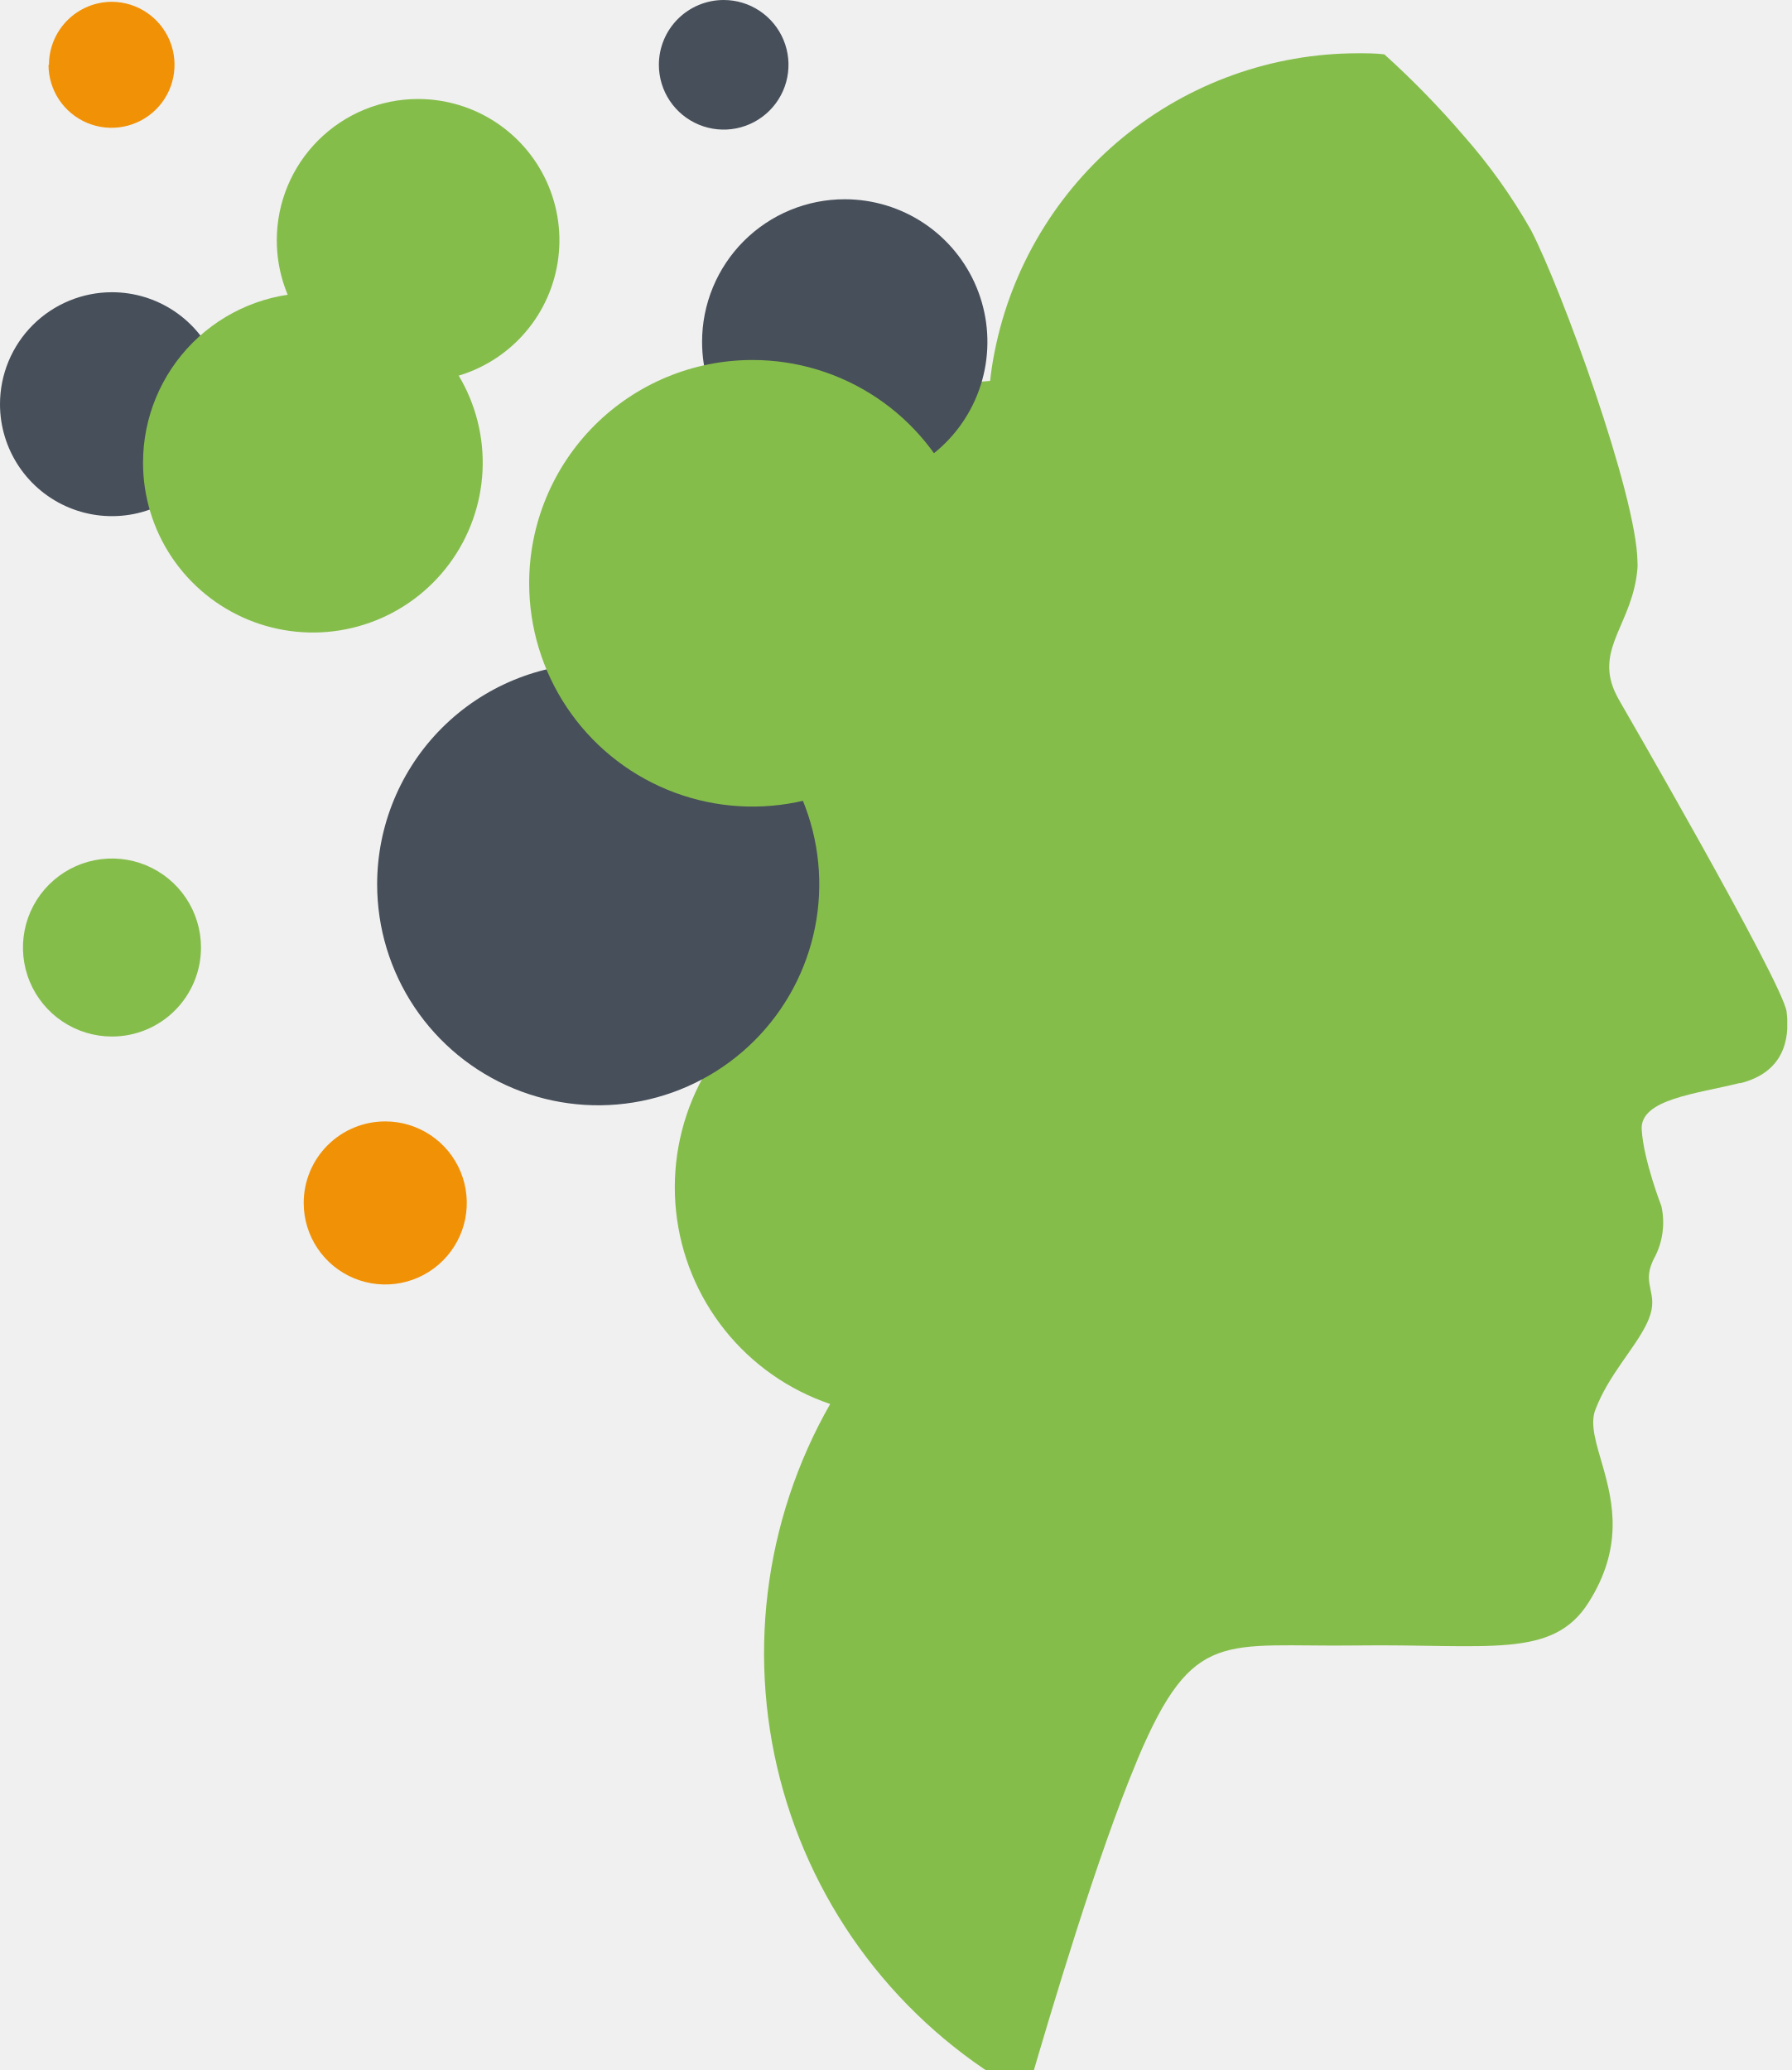
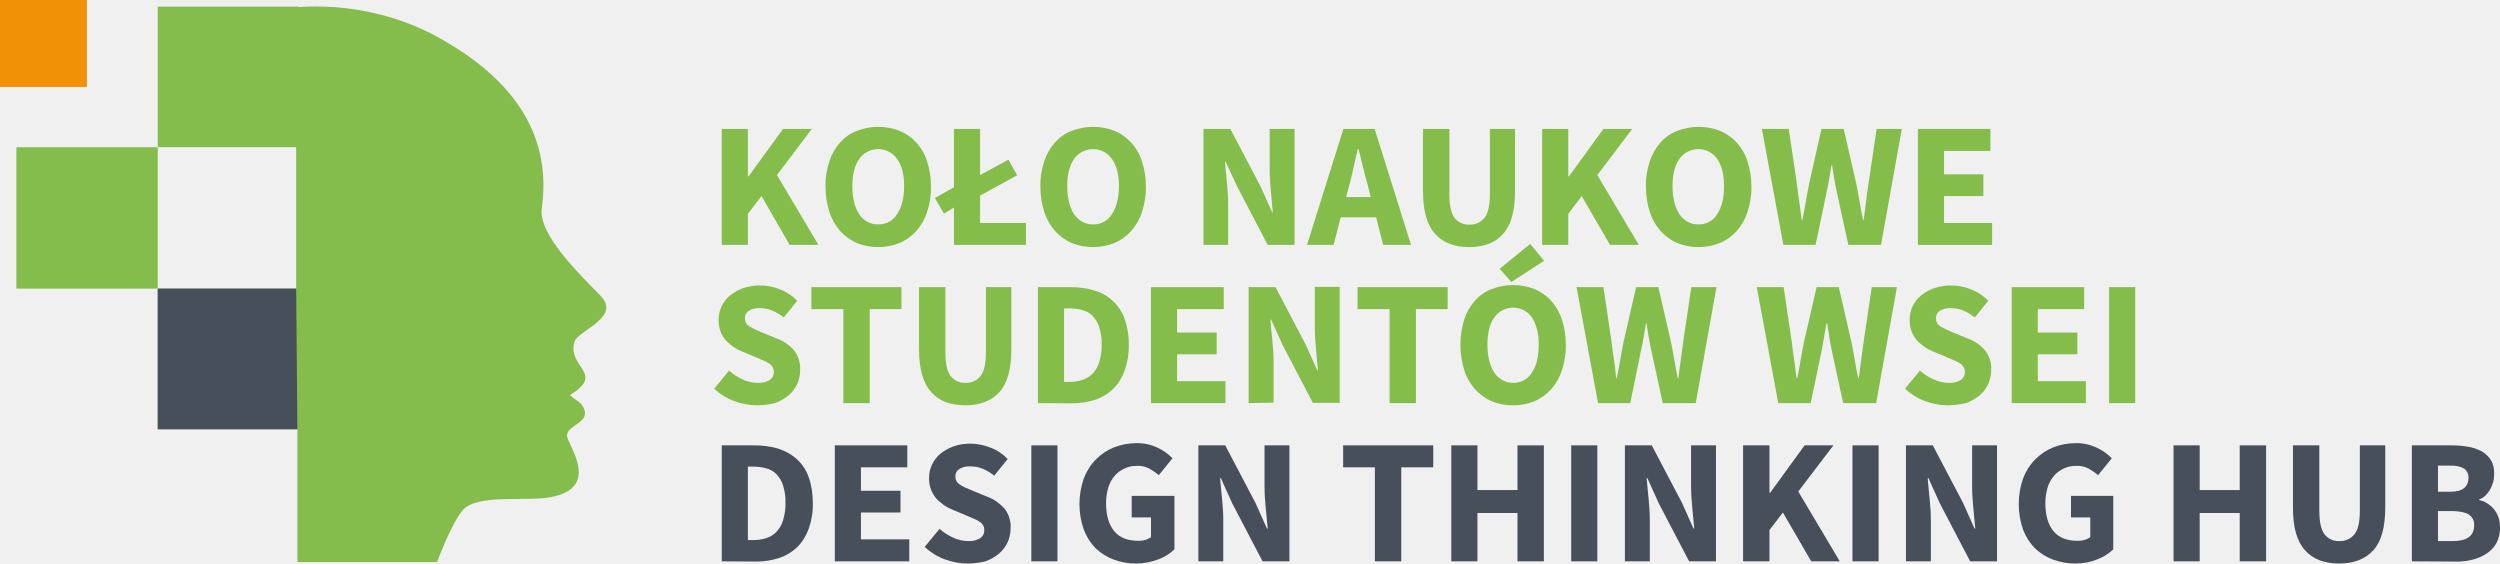
- <svg xmlns="http://www.w3.org/2000/svg" width="199" height="230" viewBox="0 0 199 230" fill="none">
-   <g clip-path="url(#clip0_39_11)">
-     <path d="M73.2 7.2C73.2 8.624 73.622 10.016 74.413 11.2C75.204 12.384 76.329 13.307 77.645 13.852C78.96 14.397 80.408 14.54 81.805 14.262C83.201 13.984 84.484 13.298 85.491 12.291C86.498 11.284 87.184 10.001 87.462 8.605C87.739 7.208 87.597 5.76 87.052 4.445C86.507 3.129 85.584 2.005 84.4 1.213C83.216 0.422 81.824 0 80.4 0C78.49 0 76.659 0.759 75.309 2.109C73.959 3.459 73.2 5.29 73.2 7.2Z" fill="#474F5A" />
-     <path d="M193.31 120.33C188.55 121.53 182.2 122.11 182.39 125.49C182.58 128.87 184.58 134.02 184.58 134.02C185.012 135.973 184.731 138.015 183.79 139.78C183.715 139.913 183.648 140.049 183.59 140.19C182.41 142.83 184.32 143.69 183.19 146.52C183.11 146.72 183.02 146.93 182.92 147.13C181.57 149.91 178.72 152.76 177.24 156.64C176.61 158.28 177.35 160.41 178.09 162.99C179.22 166.99 180.35 171.99 176.46 178.1C172.46 184.37 165.33 182.64 150.65 182.83C135.97 183.02 132.59 180.83 126.44 195.33L126.26 195.78C121.98 206 116.8 223.3 114.06 232.78C107.53 229.227 101.775 224.408 97.131 218.603C92.487 212.799 89.048 206.126 87.015 198.976C84.982 191.826 84.396 184.342 85.291 176.962C86.187 169.583 88.546 162.456 92.23 156C87.628 154.44 83.57 151.595 80.536 147.8C77.502 144.006 75.618 139.421 75.109 134.589C74.6 129.758 75.486 124.881 77.662 120.537C79.839 116.193 83.215 112.564 87.39 110.08C81.582 105.084 77.393 98.472 75.356 91.087C73.319 83.702 73.526 75.878 75.95 68.611C78.375 61.343 82.908 54.963 88.972 50.281C95.036 45.599 102.356 42.827 110 42.32C110.12 41.2 110.29 40.11 110.51 39.03C112.369 29.696 117.407 21.296 124.764 15.259C132.121 9.222 141.343 5.922 150.86 5.92C151.86 5.92 152.86 5.92 153.8 6.04C156.9 8.839 159.819 11.832 162.54 15C165.413 18.245 167.94 21.781 170.08 25.55C173.46 32.04 181.86 55.1 181.92 62.44C181.936 62.676 181.936 62.913 181.92 63.15C181.42 69.22 177.27 71.94 179.37 76.78C179.51 77.07 179.66 77.39 179.83 77.7C179.83 77.7 198.1 109.25 198.49 112.42C198.88 115.59 198.1 119.17 193.33 120.36" fill="#85BD4B" />
-     <path d="M12.44 115.17C10.484 115.17 8.572 114.59 6.945 113.503C5.319 112.416 4.051 110.872 3.303 109.065C2.554 107.257 2.358 105.269 2.74 103.35C3.121 101.432 4.063 99.67 5.447 98.287C6.83 96.903 8.592 95.962 10.51 95.58C12.429 95.198 14.417 95.394 16.224 96.143C18.032 96.891 19.576 98.159 20.663 99.785C21.75 101.412 22.33 103.324 22.33 105.28C22.33 106.579 22.074 107.865 21.577 109.065C21.08 110.265 20.352 111.355 19.433 112.273C18.515 113.192 17.424 113.92 16.224 114.417C15.025 114.914 13.739 115.17 12.44 115.17Z" fill="#85BD4B" />
-     <path d="M33.74 133.66C33.74 135.452 34.271 137.204 35.267 138.694C36.262 140.183 37.677 141.345 39.333 142.03C40.988 142.716 42.81 142.896 44.568 142.546C46.325 142.196 47.939 141.334 49.206 140.066C50.473 138.799 51.336 137.185 51.686 135.428C52.035 133.67 51.856 131.848 51.17 130.193C50.485 128.537 49.323 127.123 47.834 126.127C46.343 125.131 44.592 124.6 42.8 124.6C40.397 124.6 38.093 125.555 36.394 127.254C34.694 128.953 33.74 131.257 33.74 133.66Z" fill="#F19106" />
-     <path d="M30.75 26.73C30.756 29.834 31.682 32.866 33.41 35.444C35.139 38.022 37.593 40.03 40.463 41.214C43.332 42.397 46.488 42.704 49.531 42.095C52.575 41.486 55.37 39.988 57.562 37.791C59.755 35.594 61.247 32.797 61.85 29.752C62.454 26.707 62.141 23.552 60.952 20.685C59.763 17.818 57.751 15.368 55.169 13.644C52.588 11.92 49.554 11 46.45 11C42.286 11 38.293 12.654 35.348 15.598C32.404 18.543 30.75 22.536 30.75 26.7" fill="#85BD4B" />
-     <path d="M5.39 7.2C5.39 8.582 5.799 9.934 6.566 11.084C7.333 12.234 8.424 13.131 9.7 13.662C10.976 14.193 12.381 14.335 13.738 14.069C15.094 13.803 16.341 13.141 17.322 12.167C18.303 11.193 18.974 9.951 19.25 8.596C19.525 7.241 19.394 5.836 18.872 4.556C18.349 3.276 17.46 2.179 16.315 1.404C15.171 0.629 13.822 0.21 12.44 0.2C10.584 0.2 8.803 0.937 7.49 2.25C6.178 3.563 5.44 5.343 5.44 7.2" fill="#F19106" />
-     <path d="M0 44.91C0 47.37 0.73 49.776 2.097 51.821C3.463 53.867 5.406 55.462 7.679 56.403C9.953 57.345 12.454 57.591 14.867 57.111C17.28 56.631 19.497 55.446 21.236 53.706C22.976 51.967 24.161 49.75 24.641 47.337C25.121 44.924 24.875 42.422 23.933 40.149C22.991 37.876 21.397 35.933 19.351 34.566C17.305 33.2 14.9 32.47 12.44 32.47C9.141 32.47 5.977 33.781 3.644 36.114C1.311 38.447 0 41.611 0 44.91" fill="#474F5A" />
-     <path d="M15.89 51.41C15.89 55.142 16.997 58.791 19.07 61.894C21.143 64.997 24.091 67.415 27.539 68.844C30.987 70.272 34.781 70.646 38.441 69.918C42.102 69.189 45.464 67.392 48.103 64.753C50.742 62.114 52.539 58.752 53.267 55.091C53.995 51.431 53.622 47.637 52.194 44.189C50.765 40.741 48.347 37.794 45.243 35.72C42.14 33.647 38.492 32.54 34.76 32.54C29.755 32.54 24.956 34.528 21.417 38.067C17.878 41.606 15.89 46.405 15.89 51.41Z" fill="#85BD4B" />
-     <path d="M78 38C78.002 41.134 78.933 44.197 80.675 46.802C82.418 49.407 84.893 51.437 87.789 52.635C90.685 53.834 93.871 54.147 96.945 53.535C100.018 52.923 102.842 51.414 105.058 49.197C107.274 46.981 108.783 44.158 109.395 41.084C110.007 38.011 109.694 34.825 108.495 31.929C107.297 29.033 105.267 26.558 102.662 24.815C100.057 23.073 96.994 22.142 93.86 22.14C91.776 22.137 89.713 22.546 87.787 23.342C85.862 24.138 84.113 25.306 82.639 26.779C81.166 28.253 79.998 30.002 79.202 31.927C78.406 33.853 77.997 35.916 78 38Z" fill="#474F5A" />
-     <path d="M41.9 98.25C41.9 103.107 43.34 107.856 46.039 111.895C48.738 115.934 52.573 119.082 57.061 120.94C61.549 122.799 66.487 123.286 71.251 122.338C76.016 121.39 80.392 119.051 83.826 115.616C87.261 112.182 89.6 107.806 90.548 103.041C91.496 98.277 91.009 93.339 89.15 88.851C87.291 84.364 84.144 80.528 80.105 77.829C76.066 75.13 71.317 73.69 66.46 73.69C59.947 73.693 53.702 76.281 49.096 80.886C44.491 85.492 41.903 91.737 41.9 98.25Z" fill="#474F5A" />
-     <path d="M58.79 64.79C58.786 69.698 60.238 74.496 62.962 78.579C65.685 82.662 69.559 85.845 74.092 87.726C78.625 89.607 83.614 90.101 88.428 89.146C93.242 88.191 97.665 85.829 101.136 82.36C104.608 78.891 106.973 74.471 107.932 69.658C108.891 64.844 108.401 59.855 106.523 55.32C104.646 50.786 101.466 46.91 97.386 44.183C93.305 41.456 88.508 40 83.6 40C80.342 39.999 77.117 40.639 74.106 41.885C71.096 43.131 68.361 44.957 66.057 47.26C63.753 49.563 61.926 52.298 60.679 55.307C59.432 58.317 58.79 61.542 58.79 64.8" fill="#85BD4B" />
+ <svg xmlns="http://www.w3.org/2000/svg" version="1.1" id="Warstwa_1" x="0px" y="0px" viewBox="0 0 1023.9 230.8" style="enable-background:new 0 0 1023.9 230.8;" xml:space="preserve">
+   <style type="text/css">
+ 	.st0{fill:#85BD4B;}
+ 	.st1{fill:#474F5A;}
+ 	.st2{fill:#F19106;}
+ 	.st3{fill:#84BD4B;}
+ 	.st4{fill-rule:evenodd;clip-rule:evenodd;fill:#84BD4B;}
+ 	.st5{fill-rule:evenodd;clip-rule:evenodd;fill:#474F5A;}
+ </style>
+   <g id="Warstwa_1-2">
+     <path class="st0" d="M359.7,101.2c-3,0-6-0.5-8.8-1.7c-2.6-1.1-4.9-2.8-6.8-4.9c-2-2.3-3.5-4.9-4.4-7.8c-1.1-3.4-1.6-6.9-1.6-10.4   c-0.1-3.5,0.5-7,1.6-10.4c0.9-2.8,2.4-5.4,4.4-7.7c1.9-2.1,4.2-3.7,6.8-4.7c5.7-2.2,11.9-2.2,17.6,0c2.6,1.1,4.9,2.7,6.8,4.8   c2,2.2,3.5,4.8,4.4,7.7c1.1,3.3,1.6,6.8,1.6,10.3c0.1,3.5-0.5,7.1-1.6,10.4c-0.9,2.9-2.4,5.5-4.4,7.8c-1.9,2.1-4.2,3.8-6.8,4.9   C365.7,100.6,362.7,101.2,359.7,101.2 M359.7,91.9c3.1,0.1,6.1-1.5,7.7-4.2c1.9-2.8,2.9-6.6,2.9-11.4s-0.9-8.5-2.9-11.2   c-3-4.3-8.9-5.3-13.2-2.3c-0.9,0.6-1.7,1.4-2.3,2.3c-1.9,2.7-2.8,6.4-2.8,11.2s0.9,8.6,2.8,11.4C353.6,90.4,356.5,92,359.7,91.9" />
+     <polygon class="st0" points="386.6,87.5 382.9,81.1 390.7,76.7 390.7,52.8 401.4,52.8 401.4,71.7 413,65.4 416.6,71.8 401.4,80.1    401.4,91.3 420.2,91.3 420.2,100.3 390.7,100.3 390.7,85  " />
+     <path class="st0" d="M447.7,101.2c-3,0-6-0.5-8.8-1.7c-2.6-1.1-4.9-2.8-6.8-4.9c-2-2.3-3.5-4.9-4.4-7.8c-1.1-3.4-1.6-6.9-1.6-10.4   c-0.1-3.5,0.5-7,1.6-10.4c0.9-2.8,2.4-5.4,4.4-7.7c1.9-2.1,4.2-3.7,6.8-4.7c5.7-2.2,11.9-2.2,17.6,0c2.6,1.1,4.9,2.7,6.8,4.8   c2,2.2,3.5,4.8,4.4,7.7c1.1,3.3,1.6,6.8,1.6,10.3c0.1,3.5-0.5,7.1-1.6,10.4c-0.9,2.9-2.4,5.5-4.4,7.8c-1.9,2.1-4.2,3.8-6.8,4.9   C453.7,100.6,450.7,101.2,447.7,101.2 M447.7,91.9c3.1,0.1,6.1-1.5,7.7-4.2c1.9-2.8,2.8-6.6,2.9-11.4c0-4.8-1-8.5-2.9-11.2   c-3-4.3-8.9-5.3-13.2-2.3c-0.9,0.6-1.7,1.4-2.3,2.3c-1.9,2.7-2.8,6.4-2.8,11.2c0,4.8,1,8.6,2.8,11.4   C441.7,90.4,444.6,92,447.7,91.9" />
+     <path class="st0" d="M492.9,100.3V52.8h11l12.4,23.6l4.7,10.5h0.3c-0.2-2.5-0.5-5.4-0.8-8.5c-0.3-3-0.5-5.9-0.5-8.9V52.8h10.2v47.5   h-11l-12.4-23.7L502,66.3h-0.3c0.2,2.6,0.5,5.4,0.8,8.5c0.3,2.9,0.5,5.8,0.5,8.7v16.8H492.9z" />
+     <path class="st0" d="M535.3,100.3l14.9-47.5H563l14.9,47.5h-11.4L563.6,89h-14.5l-2.9,11.3L535.3,100.3z M552.5,76.3l-1.2,4.4h10.1   l-1.1-4.4c-0.7-2.4-1.3-4.9-2-7.6c-0.6-2.7-1.3-5.2-1.9-7.7h-0.3l-1.8,7.8C553.8,71.4,553.1,73.9,552.5,76.3" />
+     <path class="st0" d="M601.8,101.2c-6.2,0-10.9-1.8-14.1-5.5c-3.3-3.6-4.9-9.5-4.9-17.4V52.8h10.8v26.6c0,4.7,0.7,7.9,2.1,9.8   c1.5,1.9,3.8,2.9,6.1,2.8c2.4,0.1,4.7-0.9,6.2-2.8c1.5-1.8,2.2-5.1,2.2-9.8V52.8h10.3v25.5c0,8-1.6,13.8-4.8,17.4   C612.6,99.3,607.9,101.2,601.8,101.2" />
+     <polygon class="st0" points="631.6,100.3 631.6,52.8 642.3,52.8 642.3,72.2 642.6,72.2 656.7,52.8 668.5,52.8 654.2,71.7    671.2,100.3 659.4,100.3 647.8,80.3 642.3,87.6 642.3,100.3  " />
+     <path class="st0" d="M695.7,101.2c-3,0-6-0.5-8.8-1.7c-2.6-1.1-4.9-2.8-6.8-4.9c-2-2.3-3.5-4.9-4.4-7.8c-1.1-3.4-1.6-6.9-1.6-10.4   c-0.1-3.5,0.5-7,1.6-10.4c0.9-2.8,2.4-5.4,4.4-7.7c1.9-2.1,4.2-3.7,6.8-4.7c5.7-2.2,11.9-2.2,17.6,0c2.6,1.1,4.9,2.7,6.8,4.8   c2,2.2,3.5,4.8,4.4,7.7c1.1,3.3,1.6,6.8,1.6,10.3c0.1,3.5-0.5,7.1-1.6,10.4c-0.9,2.9-2.4,5.5-4.4,7.8c-1.9,2.1-4.2,3.8-6.8,4.9   C701.7,100.6,698.7,101.2,695.7,101.2 M695.6,91.9c3.1,0.1,6.1-1.5,7.7-4.2c1.9-2.8,2.8-6.6,2.8-11.4s-0.9-8.5-2.8-11.2   c-3-4.3-8.9-5.3-13.2-2.3c-0.9,0.6-1.7,1.4-2.3,2.3c-1.9,2.7-2.8,6.4-2.8,11.2c0,4.8,1,8.6,2.8,11.4   C689.6,90.4,692.5,92,695.6,91.9" />
+     <path class="st0" d="M730.4,100.3l-8.8-47.5h11l3.3,22.2c0.3,2.5,0.6,5,1,7.5c0.3,2.5,0.7,5,1,7.5h0.3c0.5-2.5,1-5,1.4-7.5   s0.9-5,1.4-7.5l5-22.2h9.1l5.1,22.2c0.5,2.4,1,4.9,1.4,7.4s0.9,5,1.4,7.6h0.3c0.3-2.6,0.7-5.1,1-7.6c0.3-2.5,0.6-5,1-7.4l3.3-22.2   h10.3l-8.5,47.5H757l-4.7-21.6c-0.4-1.8-0.8-3.7-1.1-5.6s-0.6-3.7-0.8-5.4h-0.3c-0.3,1.8-0.6,3.6-0.9,5.4s-0.7,3.7-1.1,5.6   l-4.5,21.6L730.4,100.3z" />
+     <polygon class="st0" points="785.5,100.3 785.5,52.8 815.2,52.8 815.2,61.8 796.2,61.8 796.2,71.4 812.3,71.4 812.3,80.3    796.2,80.3 796.2,91.3 815.9,91.3 815.9,100.3  " />
+     <path class="st0" d="M310.1,166c-3.2,0-6.3-0.6-9.3-1.7c-3.1-1.1-5.9-2.9-8.3-5.1l6.1-7.4c1.7,1.5,3.6,2.7,5.6,3.6   c1.9,0.9,4,1.4,6.1,1.4c1.8,0.1,3.5-0.3,5-1.2c1.1-0.8,1.7-2,1.6-3.4c0-0.7-0.1-1.3-0.5-1.9c-0.3-0.6-0.8-1.1-1.4-1.4   c-0.7-0.5-1.4-0.9-2.2-1.2l-2.8-1.2l-6.2-2.6c-1.2-0.5-2.4-1.1-3.5-1.9c-1.1-0.8-2.2-1.7-3.1-2.7c-0.9-1.1-1.7-2.3-2.1-3.6   c-0.6-1.5-0.8-3.1-0.8-4.7c0-1.9,0.4-3.8,1.2-5.5c0.8-1.7,2-3.3,3.5-4.5c1.6-1.3,3.4-2.3,5.4-3c2.2-0.7,4.5-1.1,6.8-1.1   c2.8,0,5.6,0.5,8.2,1.6c2.7,1,5.1,2.6,7.1,4.7l-5.5,6.8c-1.4-1.1-3-2.1-4.7-2.8c-1.6-0.7-3.4-1-5.2-1c-1.6-0.1-3.1,0.3-4.4,1.1   c-1.1,0.7-1.7,1.9-1.6,3.2c0,0.7,0.2,1.3,0.5,1.9c0.4,0.6,0.9,1,1.5,1.4c0.7,0.4,1.5,0.8,2.3,1.2c0.9,0.4,1.8,0.8,2.8,1.2l6.1,2.5   c2.7,1,5,2.6,6.9,4.8c1.8,2.3,2.7,5.2,2.5,8.1c0,4-1.7,7.7-4.7,10.3c-1.7,1.4-3.6,2.5-5.6,3.2C315.3,165.6,312.7,166,310.1,166" />
+     <polygon class="st0" points="345.4,165.1 345.4,126.6 332.3,126.6 332.3,117.6 369.2,117.6 369.2,126.6 356.2,126.6 356.2,165.1     " />
+     <path class="st0" d="M395.4,166c-6.2,0-10.9-1.8-14.1-5.5c-3.2-3.6-4.9-9.4-4.9-17.4v-25.5h10.8v26.6c0,4.7,0.7,7.9,2.1,9.8   c1.5,1.9,3.8,2.9,6.1,2.8c2.4,0.1,4.7-0.9,6.2-2.8c1.5-1.9,2.2-5.1,2.2-9.8v-26.6h10.4v25.5c0,8-1.6,13.8-4.8,17.4   C406.2,164.1,401.5,166,395.4,166" />
+     <path class="st0" d="M425.1,165.1v-47.5h13.4c3.3,0,6.7,0.4,9.8,1.4c2.8,0.8,5.4,2.3,7.5,4.3c2.2,2,3.8,4.5,4.8,7.3   c1.2,3.4,1.8,7,1.7,10.6c0.1,3.6-0.5,7.2-1.7,10.6c-1,2.8-2.6,5.4-4.7,7.5c-2.1,2-4.6,3.5-7.3,4.4c-3.1,1-6.3,1.5-9.5,1.5   L425.1,165.1z M435.8,156.4h2c1.9,0,3.7-0.2,5.5-0.8c1.6-0.5,3-1.4,4.2-2.6c1.3-1.3,2.2-3,2.7-4.7c0.7-2.3,1.1-4.8,1-7.2   c0.1-2.4-0.3-4.8-1-7.1c-0.5-1.7-1.5-3.3-2.7-4.6c-1.2-1.2-2.6-2-4.2-2.4c-1.8-0.5-3.7-0.7-5.5-0.7h-2V156.4z" />
+     <polygon class="st0" points="471.4,165.1 471.4,117.6 501.2,117.6 501.2,126.6 482.1,126.6 482.1,136.2 498.3,136.2 498.3,145.1    482.1,145.1 482.1,156.1 501.9,156.1 501.9,165.1  " />
+     <path class="st0" d="M511.4,165.1v-47.5h11l12.4,23.6l4.7,10.5h0.3c-0.2-2.5-0.5-5.4-0.8-8.5c-0.3-3.1-0.5-6.1-0.5-8.9v-16.8h10.2   v47.5h-11l-12.4-23.7l-4.7-10.4h-0.3c0.2,2.6,0.5,5.4,0.8,8.4c0.3,2.9,0.5,5.8,0.5,8.8v16.8L511.4,165.1z" />
+     <polygon class="st0" points="569.1,165.1 569.1,126.6 556,126.6 556,117.6 592.9,117.6 592.9,126.6 579.9,126.6 579.9,165.1  " />
+     <path class="st0" d="M619.7,166c-3,0-6-0.5-8.8-1.7c-2.6-1.1-4.9-2.8-6.8-4.9c-2-2.3-3.5-4.9-4.4-7.8c-2.1-6.8-2.1-14,0-20.8   c0.9-2.8,2.4-5.4,4.4-7.7c1.9-2.1,4.2-3.7,6.8-4.7c5.7-2.2,11.9-2.2,17.6,0c2.6,1.1,4.9,2.7,6.8,4.8c2,2.2,3.5,4.9,4.4,7.7   c1.1,3.3,1.6,6.8,1.6,10.3c0.1,3.5-0.5,7.1-1.6,10.4c-0.9,2.9-2.4,5.5-4.4,7.8c-1.9,2.1-4.2,3.8-6.8,4.9   C625.7,165.5,622.7,166,619.7,166 M619.7,156.8c3.1,0.1,6.1-1.5,7.7-4.2c1.9-2.8,2.8-6.6,2.8-11.4c0-4.8-1-8.5-2.8-11.2   c-3-4.3-8.9-5.3-13.2-2.2c-0.9,0.6-1.6,1.4-2.2,2.2c-1.9,2.7-2.8,6.4-2.8,11.2s1,8.6,2.8,11.4C613.7,155.2,616.6,156.8,619.7,156.8    M619,115.5l-4.8-5.4l12.5-10.2l5.7,6.9L619,115.5z" />
+     <path class="st0" d="M654.5,165.1l-8.8-47.5h11l3.3,22.2c0.3,2.5,0.6,5,1,7.5s0.7,5,0.9,7.5h0.3c0.5-2.5,1-5,1.4-7.5s0.9-5,1.4-7.5   l5.1-22.2h9.1l5.1,22.2c0.5,2.4,1,4.9,1.4,7.4s0.9,5,1.4,7.6h0.3c0.3-2.6,0.7-5.1,1-7.6c0.3-2.5,0.7-5,1-7.4l3.3-22.2H703   l-8.5,47.5H681l-4.7-21.6c-0.4-1.8-0.7-3.7-1.1-5.6c-0.3-1.9-0.6-3.7-0.8-5.4h-0.3c-0.3,1.7-0.6,3.6-0.9,5.4s-0.7,3.7-1.1,5.6   l-4.4,21.6L654.5,165.1z" />
+     <path class="st0" d="M728.3,165.1l-8.8-47.5h11l3.3,22.2c0.3,2.5,0.6,5,1,7.5c0.3,2.5,0.7,5,1,7.5h0.3c0.5-2.5,1-5,1.4-7.5   s0.9-5,1.4-7.5l5.1-22.2h9.1l5.1,22.2c0.5,2.4,1,4.9,1.4,7.4s0.9,5,1.4,7.6h0.3c0.3-2.6,0.7-5.1,1-7.6c0.3-2.5,0.7-5,1-7.4   l3.3-22.2h10.3l-8.5,47.5h-13.5l-4.7-21.6c-0.4-1.8-0.7-3.7-1-5.6c-0.3-1.9-0.6-3.7-0.8-5.4H748c-0.3,1.7-0.6,3.6-0.9,5.4   s-0.7,3.7-1,5.6l-4.5,21.6L728.3,165.1z" />
+     <path class="st0" d="M797.8,166c-3.2,0-6.3-0.6-9.3-1.7c-3.1-1.1-5.9-2.9-8.3-5.1l6.1-7.4c1.7,1.5,3.6,2.7,5.7,3.6   c1.9,0.9,4,1.4,6.1,1.4c1.8,0.1,3.5-0.3,5-1.2c1.1-0.8,1.7-2,1.6-3.4c0-0.7-0.1-1.3-0.5-1.9c-0.4-0.6-0.8-1.1-1.4-1.4   c-0.7-0.5-1.4-0.9-2.2-1.2l-2.8-1.2l-6.2-2.6c-1.2-0.5-2.4-1.1-3.5-1.9c-1.1-0.8-2.2-1.7-3.1-2.7c-0.9-1.1-1.6-2.3-2.1-3.6   c-0.6-1.5-0.8-3.1-0.8-4.7c0-1.9,0.4-3.8,1.2-5.5c0.8-1.7,2-3.3,3.5-4.5c1.6-1.3,3.4-2.3,5.4-3c2.2-0.7,4.5-1.1,6.8-1.1   c2.8,0,5.6,0.5,8.2,1.6c2.7,1,5.1,2.6,7.1,4.7l-5.5,6.8c-1.4-1.1-3-2.1-4.7-2.8c-1.6-0.7-3.4-1-5.2-1c-1.6-0.1-3.1,0.3-4.4,1.1   c-1.1,0.7-1.7,1.9-1.6,3.2c0,0.7,0.2,1.3,0.5,1.9c0.4,0.6,0.9,1,1.5,1.4c0.7,0.4,1.5,0.8,2.3,1.2l2.8,1.2l6.1,2.5   c2.7,1,5,2.6,6.9,4.8c1.8,2.3,2.7,5.2,2.5,8.1c0,4-1.7,7.7-4.7,10.3c-1.7,1.4-3.6,2.5-5.7,3.2C803,165.6,800.4,166,797.8,166" />
+     <polygon class="st0" points="823.9,165.1 823.9,117.6 853.6,117.6 853.6,126.6 834.6,126.6 834.6,136.2 850.8,136.2 850.8,145.1    834.6,145.1 834.6,156.1 854.3,156.1 854.3,165.1  " />
+     <rect x="863.8" y="117.6" class="st0" width="10.7" height="47.5" />
+     <path class="st1" d="M295.6,229.9v-47.5H309c3.3,0,6.7,0.4,9.9,1.4c2.8,0.9,5.3,2.3,7.5,4.3c2.2,2,3.8,4.5,4.8,7.3   c1.2,3.4,1.7,7,1.7,10.6c0.1,3.6-0.5,7.2-1.7,10.6c-1,2.8-2.6,5.4-4.7,7.5c-2.1,2-4.6,3.5-7.3,4.4c-3.1,1-6.3,1.5-9.5,1.5   L295.6,229.9z M306.3,221.2h2c1.9,0,3.7-0.2,5.5-0.8c1.6-0.5,3.1-1.4,4.2-2.6c1.2-1.3,2.2-2.9,2.7-4.7c0.7-2.3,1.1-4.8,1-7.2   c0.1-2.4-0.3-4.8-1-7.1c-0.5-1.7-1.5-3.3-2.7-4.6c-1.2-1.2-2.6-2-4.2-2.4c-1.8-0.5-3.7-0.7-5.5-0.7h-2V221.2z" />
+     <polygon class="st1" points="341.9,229.9 341.9,182.4 371.6,182.4 371.6,191.4 352.6,191.4 352.6,201 368.8,201 368.8,209.9    352.6,209.9 352.6,220.9 372.4,220.9 372.4,229.9  " />
+     <path class="st1" d="M396.3,230.8c-3.2,0-6.3-0.6-9.3-1.7c-3.1-1.1-5.9-2.9-8.3-5.1l6.1-7.4c1.7,1.5,3.6,2.7,5.6,3.6   c1.9,0.9,4,1.4,6.1,1.4c1.8,0.1,3.5-0.3,5-1.2c1.1-0.8,1.7-2,1.6-3.4c0-0.7-0.1-1.3-0.5-1.9c-0.4-0.6-0.8-1.1-1.4-1.4   c-0.7-0.5-1.4-0.9-2.2-1.2l-2.8-1.2l-6.2-2.6c-1.2-0.5-2.4-1.1-3.5-1.9c-1.1-0.8-2.2-1.7-3.1-2.7c-0.9-1.1-1.6-2.3-2.1-3.6   c-0.6-1.5-0.8-3.1-0.8-4.7c0-1.9,0.4-3.8,1.2-5.5c0.8-1.7,2-3.3,3.5-4.5c1.6-1.3,3.4-2.3,5.4-3c2.2-0.8,4.5-1.1,6.8-1.1   c2.8,0,5.6,0.6,8.2,1.6c2.7,1,5.1,2.6,7.1,4.7l-5.5,6.8c-1.4-1.1-3-2.1-4.7-2.8c-1.6-0.7-3.4-1-5.2-1c-1.6-0.1-3.1,0.3-4.4,1.1   c-1.1,0.7-1.7,1.9-1.6,3.2c0,0.7,0.2,1.3,0.5,1.9c0.4,0.6,0.9,1,1.5,1.4c0.7,0.5,1.5,0.8,2.3,1.2l2.8,1.2l6.1,2.5   c2.7,1,5,2.7,6.9,4.8c1.8,2.3,2.7,5.2,2.5,8.1c0,4-1.7,7.7-4.7,10.3c-1.7,1.4-3.6,2.5-5.6,3.2C401.5,230.4,398.9,230.8,396.3,230.8   " />
+     <rect x="422.4" y="182.4" class="st1" width="10.7" height="47.5" />
+     <path class="st1" d="M465.3,230.8c-3.1,0-6.2-0.5-9.1-1.6c-2.8-1-5.3-2.6-7.4-4.6c-2.2-2.2-3.8-4.8-4.9-7.6   c-2.4-6.8-2.4-14.3,0-21.1c1.1-2.9,2.8-5.6,5-7.8c2.1-2.1,4.6-3.8,7.4-4.9c2.9-1.1,5.9-1.7,9-1.7c3.1-0.1,6.1,0.6,8.9,1.9   c2.2,1.1,4.3,2.5,6,4.3l-5.6,6.9c-1.2-1-2.5-1.9-3.9-2.7c-1.6-0.8-3.3-1.2-5.1-1.1c-1.7,0-3.5,0.3-5.1,1.1c-1.5,0.7-2.9,1.7-4,3   c-1.2,1.4-2.1,3.1-2.6,4.8c-0.6,2.1-0.9,4.2-0.9,6.4c0,4.9,1.1,8.7,3.3,11.4c2.2,2.7,5.5,4,10,4c1,0,1.9-0.1,2.8-0.4   c0.8-0.2,1.6-0.6,2.3-1.1v-8.1h-7.9v-8.8H481V225c-1.9,1.8-4.1,3.2-6.6,4.1C471.5,230.2,468.4,230.8,465.3,230.8" />
+     <path class="st1" d="M490.8,229.9v-47.5h11l12.4,23.6l4.7,10.5h0.3c-0.2-2.5-0.5-5.3-0.8-8.4c-0.3-3-0.5-5.9-0.5-8.9v-16.8h10.2   v47.5h-11l-12.4-23.7l-4.7-10.4h-0.3c0.2,2.6,0.5,5.4,0.8,8.5c0.3,2.9,0.5,5.8,0.5,8.8v16.8H490.8z" />
+     <polygon class="st1" points="563.1,229.9 563.1,191.4 550.1,191.4 550.1,182.4 587,182.4 587,191.4 573.9,191.4 573.9,229.9  " />
+     <polygon class="st1" points="594.4,229.9 594.4,182.4 605.1,182.4 605.1,200.7 621.5,200.7 621.5,182.4 632.3,182.4 632.3,229.9    621.5,229.9 621.5,210.1 605.1,210.1 605.1,229.9  " />
+     <rect x="643.5" y="182.4" class="st1" width="10.7" height="47.5" />
+     <path class="st1" d="M665.5,229.9v-47.5h11l12.4,23.6l4.7,10.5h0.3c-0.2-2.5-0.5-5.3-0.8-8.4c-0.3-3.1-0.5-6.1-0.5-8.9v-16.8h10.2   v47.5h-11l-12.4-23.7l-4.7-10.4h-0.3c0.2,2.6,0.5,5.4,0.8,8.5c0.3,2.9,0.5,5.8,0.5,8.8v16.8H665.5z" />
+     <polygon class="st1" points="713.9,229.9 713.9,182.4 724.7,182.4 724.7,201.8 725,201.8 739.1,182.4 750.9,182.4 736.5,201.3    753.5,229.9 741.8,229.9 730.2,209.9 724.7,217.1 724.7,229.9  " />
+     <rect x="758.7" y="182.4" class="st1" width="10.7" height="47.5" />
+     <path class="st1" d="M780.6,229.9v-47.5h11L804,206l4.7,10.5h0.3c-0.2-2.5-0.5-5.3-0.8-8.4c-0.3-3-0.5-5.9-0.5-8.9v-16.8h10.2v47.5   h-11l-12.4-23.7l-4.7-10.4h-0.3c0.2,2.6,0.5,5.4,0.8,8.5c0.3,2.9,0.5,5.8,0.5,8.8v16.8H780.6z" />
+     <path class="st1" d="M850.1,230.8c-3.1,0-6.2-0.5-9.2-1.6c-2.8-1-5.3-2.6-7.4-4.6c-2.2-2.2-3.8-4.8-4.9-7.6   c-2.4-6.8-2.4-14.3,0-21.1c1.1-2.9,2.8-5.6,5-7.8c2.1-2.1,4.6-3.8,7.4-4.9c2.9-1.1,5.9-1.7,9-1.7c3.1-0.1,6.1,0.6,8.9,1.9   c2.2,1.1,4.3,2.5,6,4.3l-5.6,6.9c-1.2-1-2.5-1.9-3.9-2.7c-1.6-0.8-3.3-1.2-5.1-1.1c-1.7,0-3.5,0.3-5.1,1.1c-1.5,0.7-2.9,1.7-4,3   c-1.2,1.4-2.1,3.1-2.6,4.8c-0.6,2.1-0.9,4.2-0.9,6.4c0,4.9,1.1,8.7,3.3,11.4c2.2,2.7,5.5,4,10,4c1,0,1.9-0.1,2.8-0.4   c0.8-0.2,1.6-0.6,2.3-1.1v-8.1h-7.9v-8.8h17.3V225c-1.9,1.8-4.1,3.2-6.6,4.1C856.3,230.2,853.2,230.8,850.1,230.8" />
+     <polygon class="st1" points="890.2,229.9 890.2,182.4 900.9,182.4 900.9,200.7 917.3,200.7 917.3,182.4 928.1,182.4 928.1,229.9    917.3,229.9 917.3,210.1 900.9,210.1 900.9,229.9  " />
+     <path class="st1" d="M958.1,230.8c-6.2,0-10.9-1.8-14.1-5.5c-3.3-3.6-4.9-9.4-4.9-17.4v-25.5h10.8V209c0,4.7,0.7,7.9,2.1,9.8   c1.5,1.9,3.7,2.9,6.1,2.8c2.4,0.1,4.7-0.9,6.2-2.8c1.5-1.8,2.2-5.1,2.2-9.8v-26.6h10.4v25.5c0,8-1.6,13.8-4.8,17.4   C968.8,228.9,964.2,230.8,958.1,230.8" />
+     <path class="st1" d="M987.8,229.9v-47.5h16.3c2.3,0,4.6,0.2,6.9,0.6c1.9,0.3,3.8,1,5.5,1.9c1.5,0.9,2.8,2.1,3.7,3.6   c1,1.7,1.4,3.7,1.3,5.7c0,1.1-0.1,2.2-0.4,3.2c-0.3,1-0.7,2.1-1.2,3c-0.5,0.9-1.2,1.7-1.9,2.5c-0.7,0.7-1.6,1.3-2.6,1.6v0.3   c1.2,0.3,2.3,0.7,3.3,1.4c1,0.6,1.9,1.4,2.7,2.3c0.8,1,1.4,2.1,1.8,3.2c0.5,1.4,0.7,2.8,0.7,4.3c0.1,2.2-0.4,4.3-1.4,6.3   c-0.9,1.7-2.3,3.2-3.9,4.3c-1.8,1.2-3.8,2.1-5.9,2.6c-2.4,0.6-4.8,0.9-7.2,0.8L987.8,229.9z M998.5,201.4h5c2.6,0,4.5-0.5,5.7-1.5   c1.2-1,1.8-2.5,1.8-4.1c0.1-1.5-0.6-3-1.8-3.9c-1.7-0.9-3.7-1.3-5.6-1.2h-5.1L998.5,201.4z M998.5,221.6h6c5.9,0,8.8-2.1,8.8-6.4   c0.2-1.8-0.7-3.5-2.2-4.5c-1.5-0.9-3.7-1.3-6.6-1.4h-6V221.6z" />
+     <rect class="st2" width="35.6" height="35.6" />
+     <rect x="6.7" y="60.3" class="st3" width="57.9" height="57.9" />
+     <path class="st4" d="M246.1,121.3c-9-9.3-25.7-25.3-24.2-36c4.4-31.8-13.5-54.4-43.7-70.7c-16-8.6-36.3-13.1-56-11.7V2.7H64.6v57.6   h56.7v57.9H64.6v57.6h57.2v54.4H179c0,0,5.6-15.2,10.3-21c5.8-7.2,26-3.6,36.3-5.6c21.3-4,6.2-22.2,6.6-25.4   c0.5-4.5,10.2-5.1,6.6-11.6c-1.3-2.3-2.5-2.2-5.4-4.8c14.8-9-1.3-11.2,1.9-21.9C236.5,135.6,254.5,129.9,246.1,121.3" />
+     <polygon class="st5" points="121.3,118.2 64.6,118.2 64.6,175.8 121.8,175.8  " />
+     <polygon class="st0" points="295.6,100.3 295.6,52.8 306.3,52.8 306.3,72.2 306.6,72.2 320.7,52.8 332.5,52.8 318.2,71.7    335.2,100.3 323.4,100.3 311.9,80.3 306.3,87.6 306.3,100.3  " />
  </g>
-   <defs>
-     <clipPath id="clip0_39_11">
-       <rect width="198.56" height="232.82" fill="white" />
-     </clipPath>
-   </defs>
</svg>
